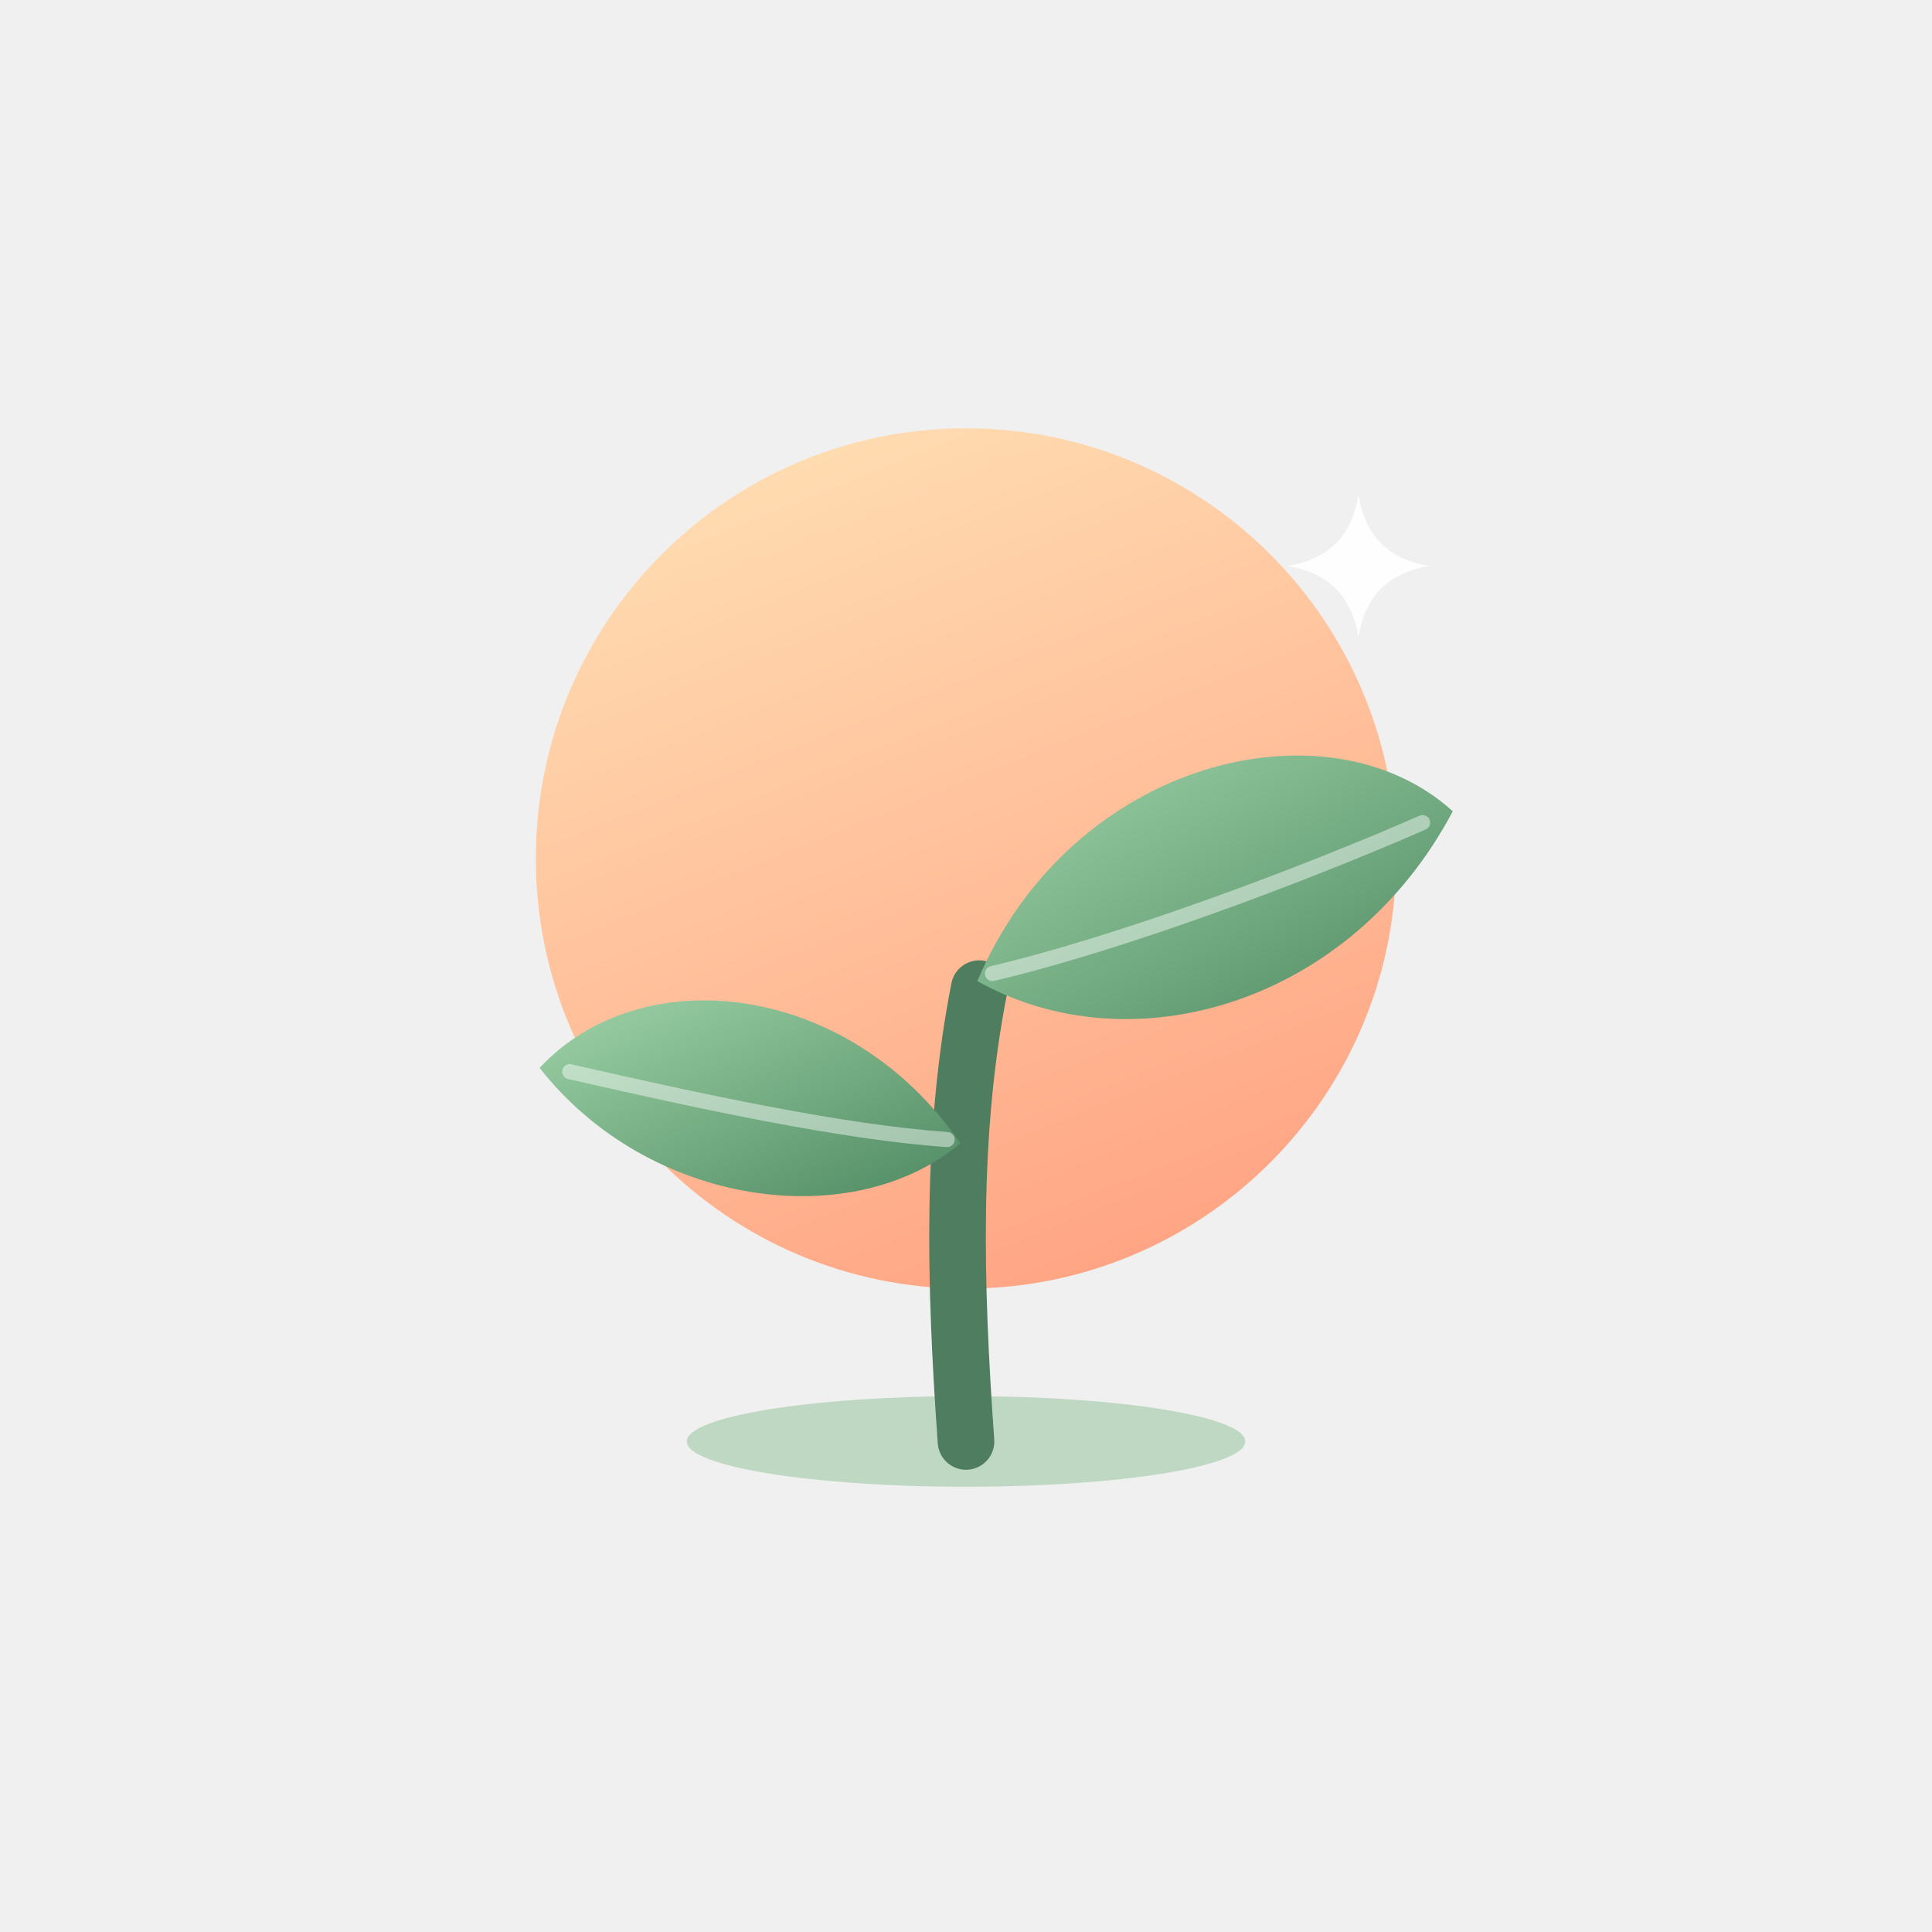
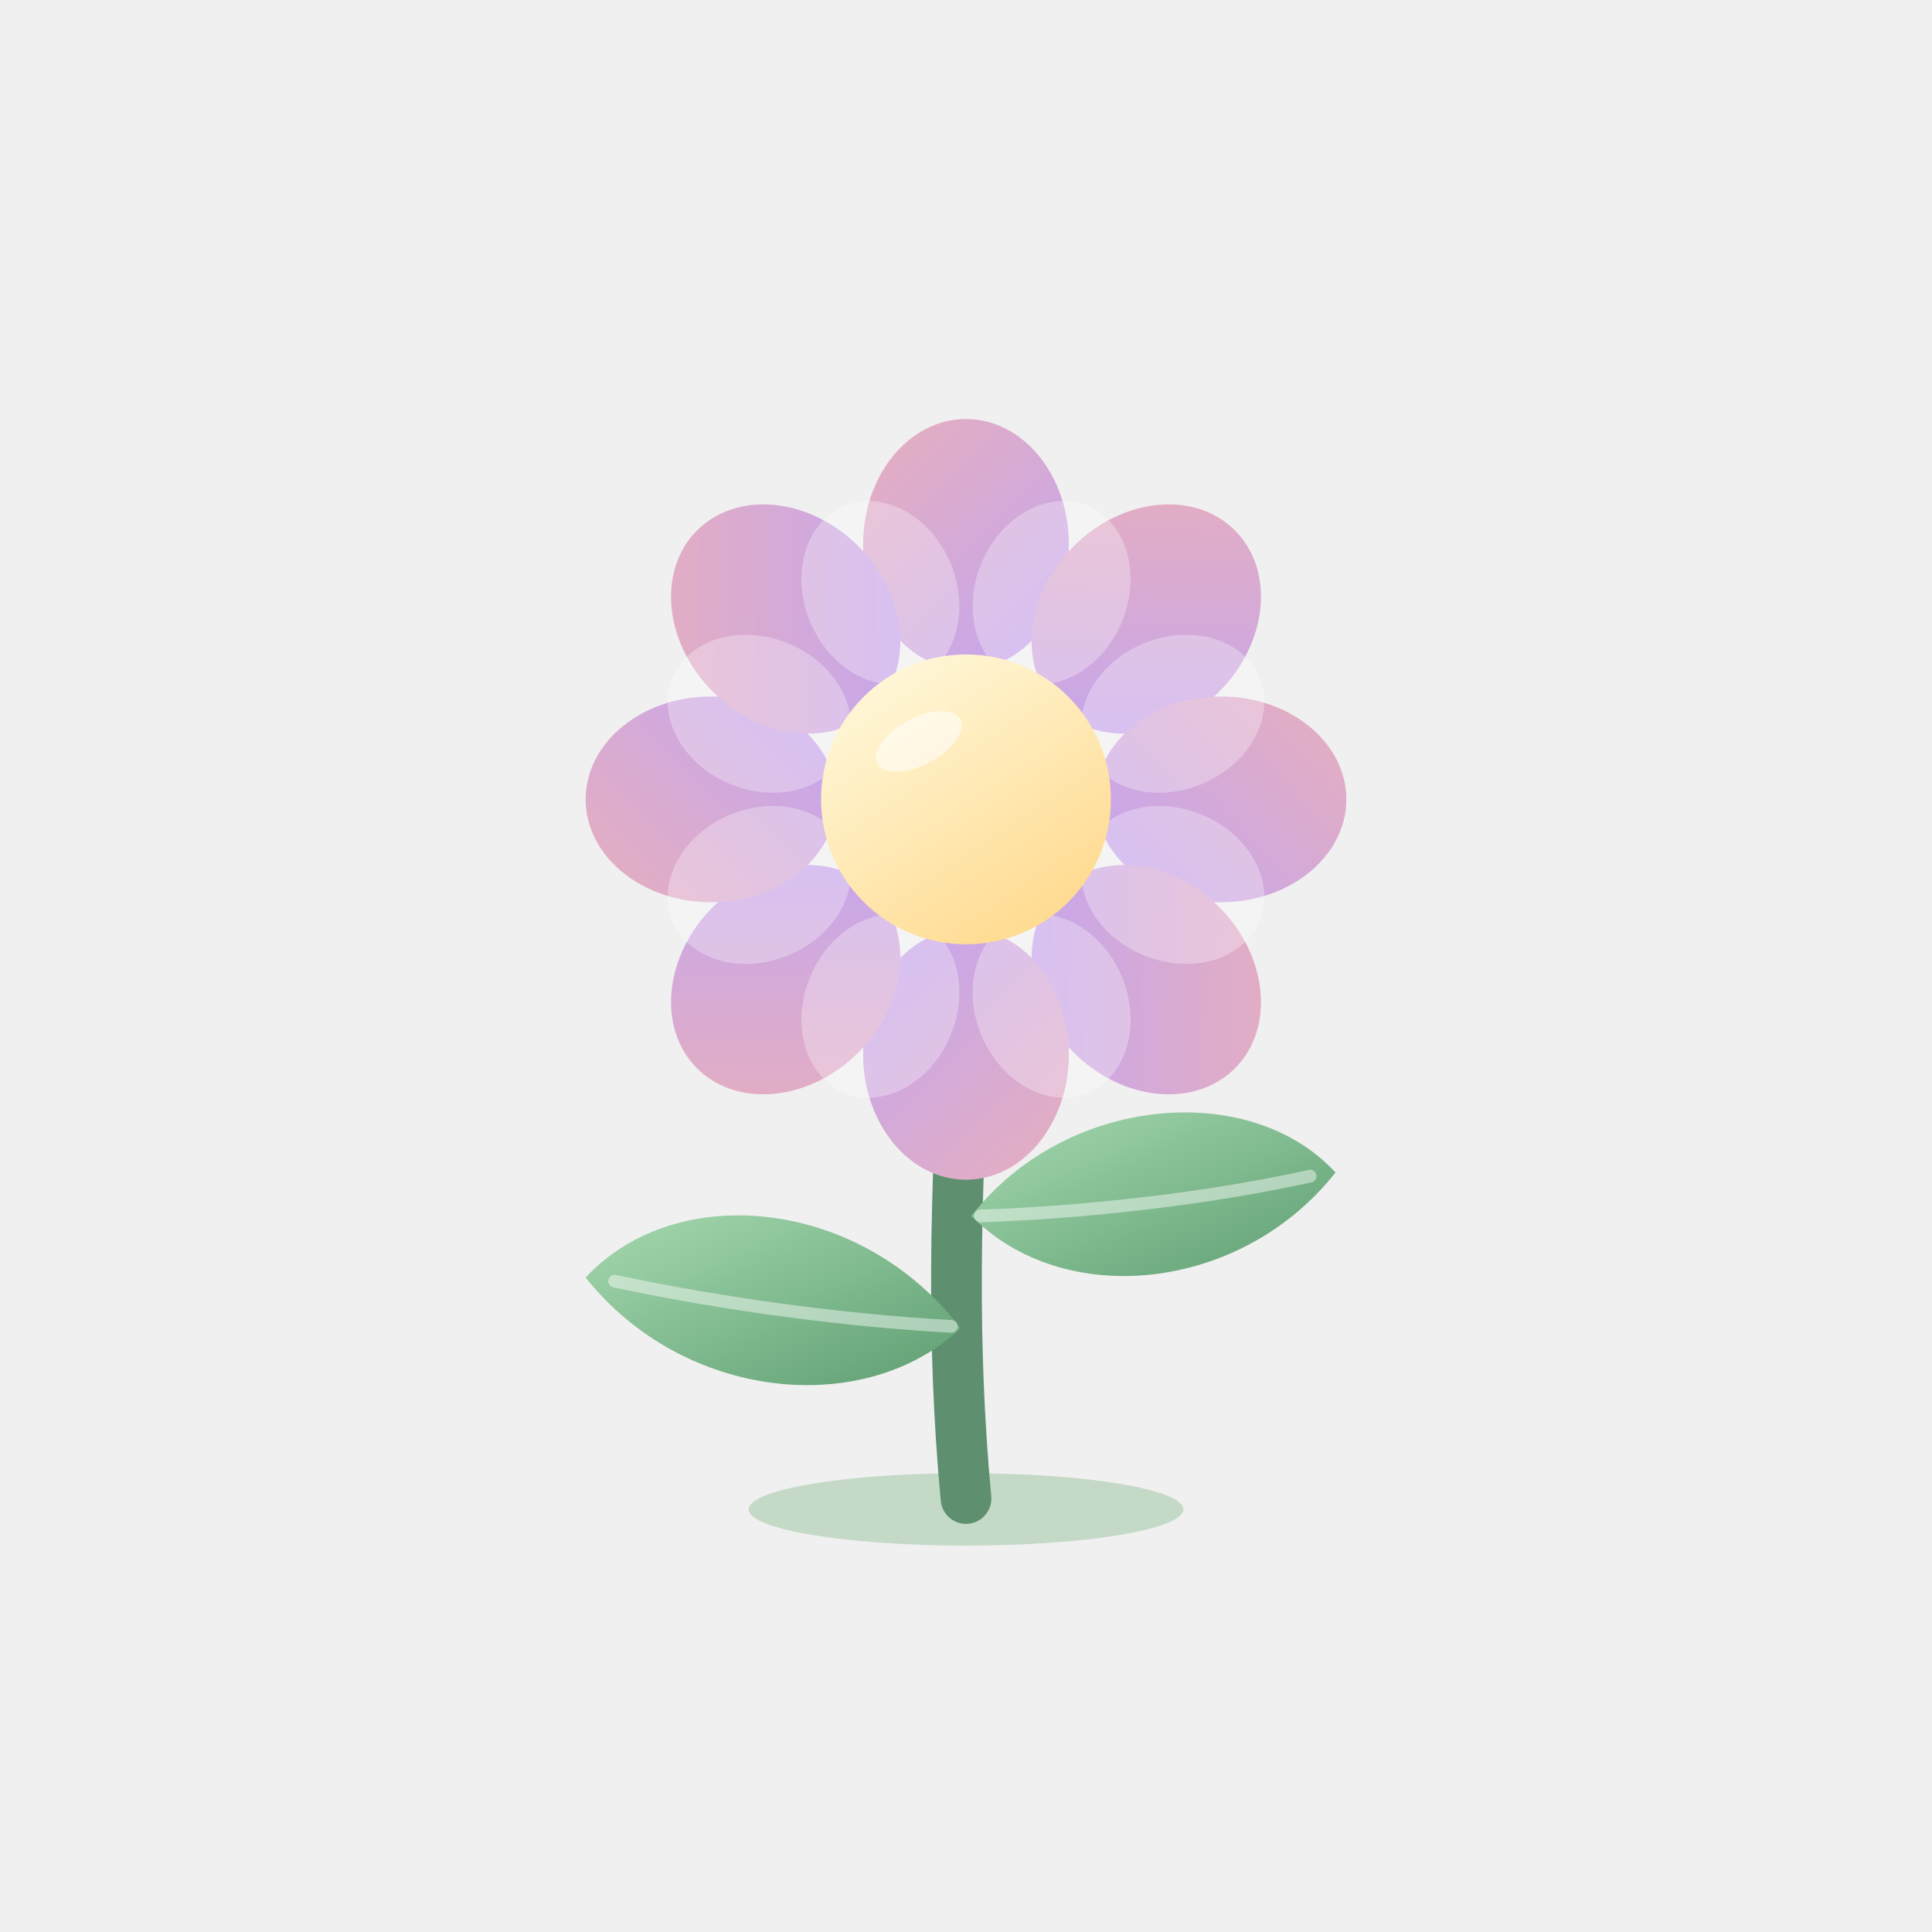
<svg xmlns="http://www.w3.org/2000/svg" width="1024" height="1024" viewBox="0 0 1024 1024">
  <defs>
    <linearGradient id="bg" x1="0" y1="0" x2="1" y2="1">
      <stop offset="0%" stop-color="#FDF6EC" />
      <stop offset="60%" stop-color="#F9ECDF" />
      <stop offset="100%" stop-color="#F3DFD0" />
    </linearGradient>
-     <linearGradient id="sun" x1="0.3" y1="0" x2="0.7" y2="1">
-       <stop offset="0%" stop-color="#FFDDB2" />
-       <stop offset="100%" stop-color="#FFA383" />
+     <linearGradient id="petal" x1="300" y1="200" x2="724" y2="640" gradientUnits="userSpaceOnUse">
+       <stop offset="0%" stop-color="#FFB49B" />
+       <stop offset="55%" stop-color="#B9A3FF" />
+       <stop offset="100%" stop-color="#8CC1F2" />
+     </linearGradient>
+     <linearGradient id="disc" x1="0.2" y1="0.1" x2="0.8" y2="1">
+       <stop offset="0%" stop-color="#FFF6D6" />
+       <stop offset="100%" stop-color="#FFD98C" />
    </linearGradient>
    <linearGradient id="leaf" x1="0" y1="0" x2="1" y2="1">
-       <stop offset="0%" stop-color="#9FD3A8" />
-       <stop offset="100%" stop-color="#4F8A62" />
+       <stop offset="0%" stop-color="#A6D9AF" />
+       <stop offset="100%" stop-color="#5E9E72" />
    </linearGradient>
    <radialGradient id="glow" cx="50%" cy="50%" r="50%">
-       <stop offset="0%" stop-color="#FFFFFF" stop-opacity="0.7" />
+       <stop offset="0%" stop-color="#FFFFFF" stop-opacity="0.75" />
      <stop offset="100%" stop-color="#FFFFFF" stop-opacity="0" />
    </radialGradient>
  </defs>
-   <g transform="translate(512 512) scale(1.0) translate(-512 -512)">
-     <circle cx="512" cy="455" r="228" fill="url(#sun)" />
-     <path d="M720 262 Q725 295 758 300 Q725 305 720 338 Q715 305 682 300 Q715 295 720 262 Z" fill="#FFFFFF" opacity="0.9" />
-     <ellipse cx="512" cy="764" rx="148" ry="24" fill="#8DBF95" opacity="0.5" />
-     <path d="M512 764 C506 680 504 600 519 524" stroke="#4F7D5F" stroke-width="30" stroke-linecap="round" fill="none" />
-     <path d="M509 606 C450 520 340 508 286 566 C344 640 452 654 509 606 Z" fill="url(#leaf)" />
-     <path d="M518 520 C568 402 704 370 770 430 C716 532 600 566 518 520 Z" fill="url(#leaf)" />
-     <path d="M302 568 C372 584 446 600 502 604" stroke="#FFFFFF" stroke-opacity="0.45" stroke-width="8" stroke-linecap="round" fill="none" />
-     <path d="M754 436 C690 464 594 500 526 516" stroke="#FFFFFF" stroke-opacity="0.45" stroke-width="8" stroke-linecap="round" fill="none" />
+   <g transform="translate(512 512) scale(0.96) translate(-512 -512)">
+     <ellipse cx="512" cy="812" rx="120" ry="20" fill="#8DBF95" opacity="0.45" />
+     <path d="M512 540 C506 640 504 720 512 806" stroke="#5E9070" stroke-width="28" stroke-linecap="round" fill="none" />
+     <path d="M509 712 C454 640 352 630 302 684 C356 752 456 762 509 712 Z" fill="url(#leaf)" />
+     <path d="M515 650 C566 584 668 574 716 626 C664 692 566 702 515 650 Z" fill="url(#leaf)" />
+     <path d="M318 686 C384 700 450 708 504 711" stroke="#FFFFFF" stroke-opacity="0.45" stroke-width="7" stroke-linecap="round" fill="none" />
+     <path d="M702 628 C648 640 580 648 520 650" stroke="#FFFFFF" stroke-opacity="0.45" stroke-width="7" stroke-linecap="round" fill="none" />
+     <ellipse cx="512" cy="279.21" rx="56.8" ry="69.2" fill="url(#petal)" transform="rotate(0 512 420)" />
+     <ellipse cx="512" cy="279.21" rx="56.8" ry="69.2" fill="url(#petal)" transform="rotate(45 512 420)" />
+     <ellipse cx="512" cy="279.21" rx="56.8" ry="69.2" fill="url(#petal)" transform="rotate(90 512 420)" />
+     <ellipse cx="512" cy="279.21" rx="56.8" ry="69.2" fill="url(#petal)" transform="rotate(135 512 420)" />
+     <ellipse cx="512" cy="279.21" rx="56.8" ry="69.2" fill="url(#petal)" transform="rotate(180 512 420)" />
+     <ellipse cx="512" cy="279.21" rx="56.8" ry="69.2" fill="url(#petal)" transform="rotate(225 512 420)" />
+     <ellipse cx="512" cy="279.21" rx="56.8" ry="69.2" fill="url(#petal)" transform="rotate(270 512 420)" />
+     <ellipse cx="512" cy="279.21" rx="56.8" ry="69.2" fill="url(#petal)" transform="rotate(315 512 420)" />
+     <ellipse cx="512" cy="296.5" rx="42.0" ry="51.9" fill="#FFFFFF" transform="rotate(22.5 512 420)" opacity="0.3" />
+     <ellipse cx="512" cy="296.5" rx="42.0" ry="51.9" fill="#FFFFFF" transform="rotate(67.5 512 420)" opacity="0.3" />
+     <ellipse cx="512" cy="296.5" rx="42.0" ry="51.9" fill="#FFFFFF" transform="rotate(112.5 512 420)" opacity="0.3" />
+     <ellipse cx="512" cy="296.5" rx="42.0" ry="51.9" fill="#FFFFFF" transform="rotate(157.5 512 420)" opacity="0.3" />
+     <ellipse cx="512" cy="296.5" rx="42.0" ry="51.9" fill="#FFFFFF" transform="rotate(202.5 512 420)" opacity="0.3" />
+     <ellipse cx="512" cy="296.5" rx="42.0" ry="51.9" fill="#FFFFFF" transform="rotate(247.5 512 420)" opacity="0.3" />
+     <ellipse cx="512" cy="296.5" rx="42.0" ry="51.9" fill="#FFFFFF" transform="rotate(292.5 512 420)" opacity="0.3" />
+     <ellipse cx="512" cy="296.5" rx="42.0" ry="51.9" fill="#FFFFFF" transform="rotate(337.5 512 420)" opacity="0.3" />
+     <circle cx="512" cy="420" r="80" fill="url(#disc)" />
+     <ellipse cx="486" cy="388" rx="26" ry="13" fill="#FFFFFF" opacity="0.55" transform="rotate(-28 486 388)" />
  </g>
</svg>
